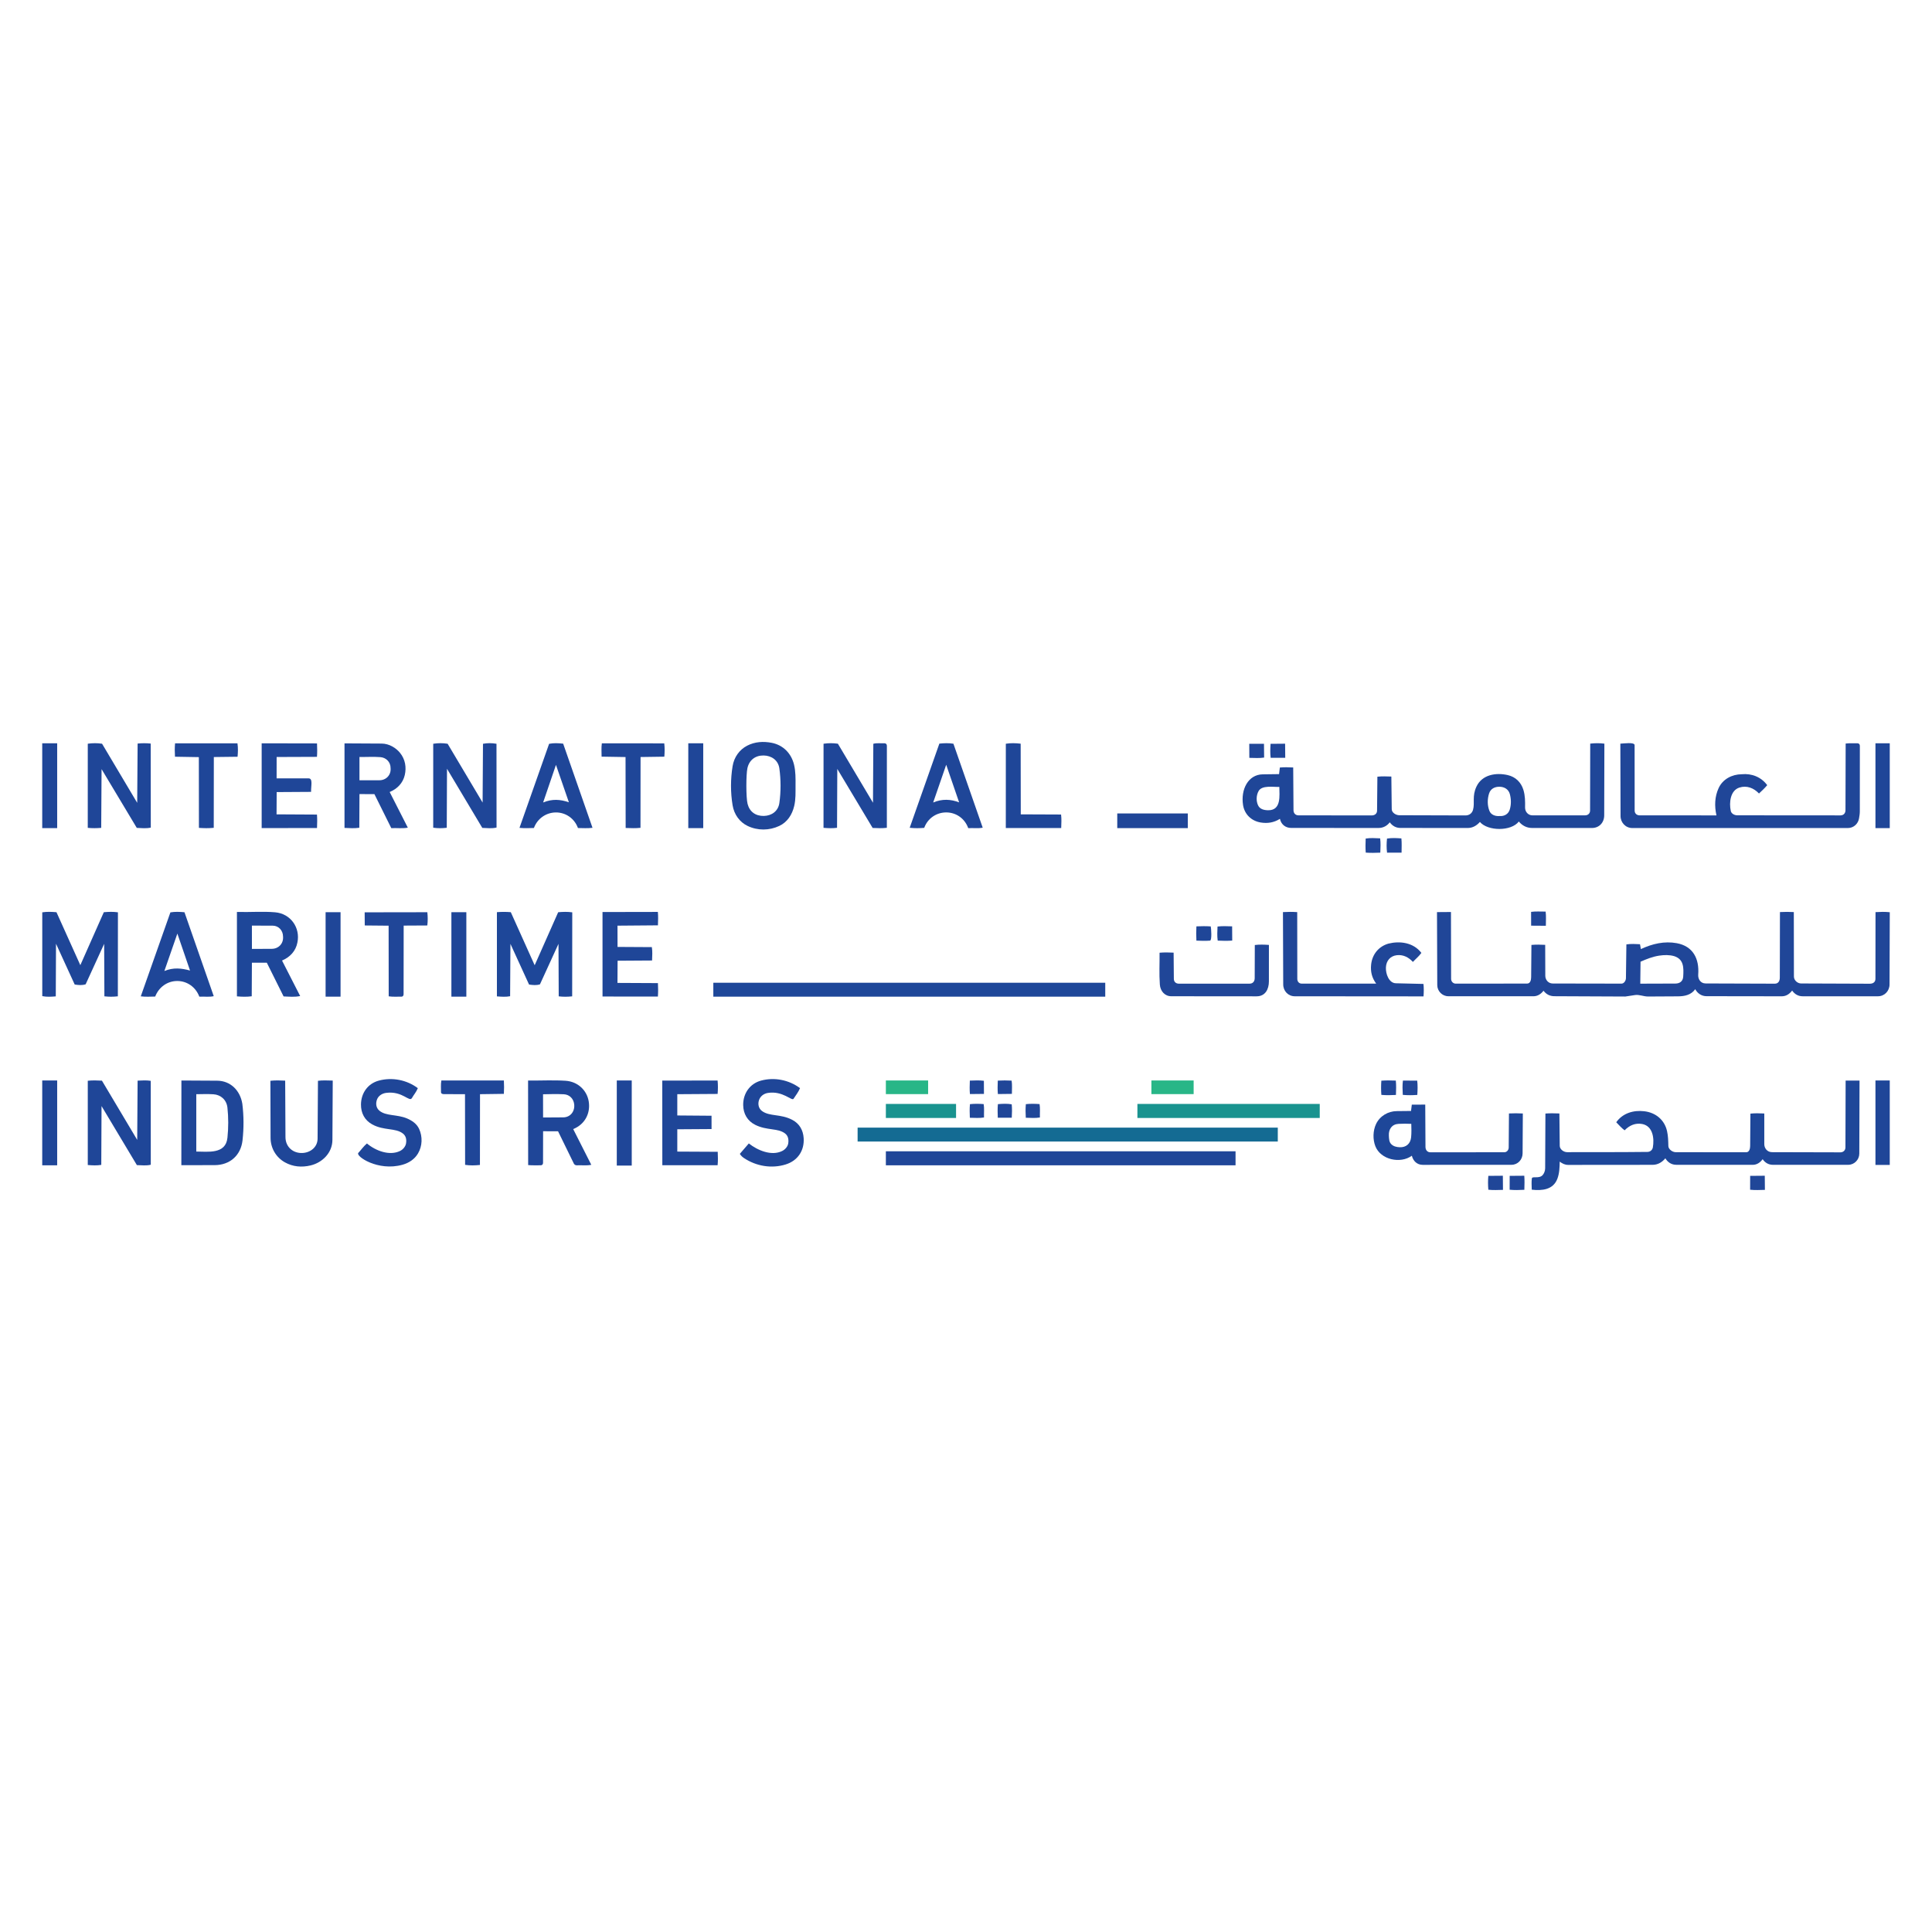
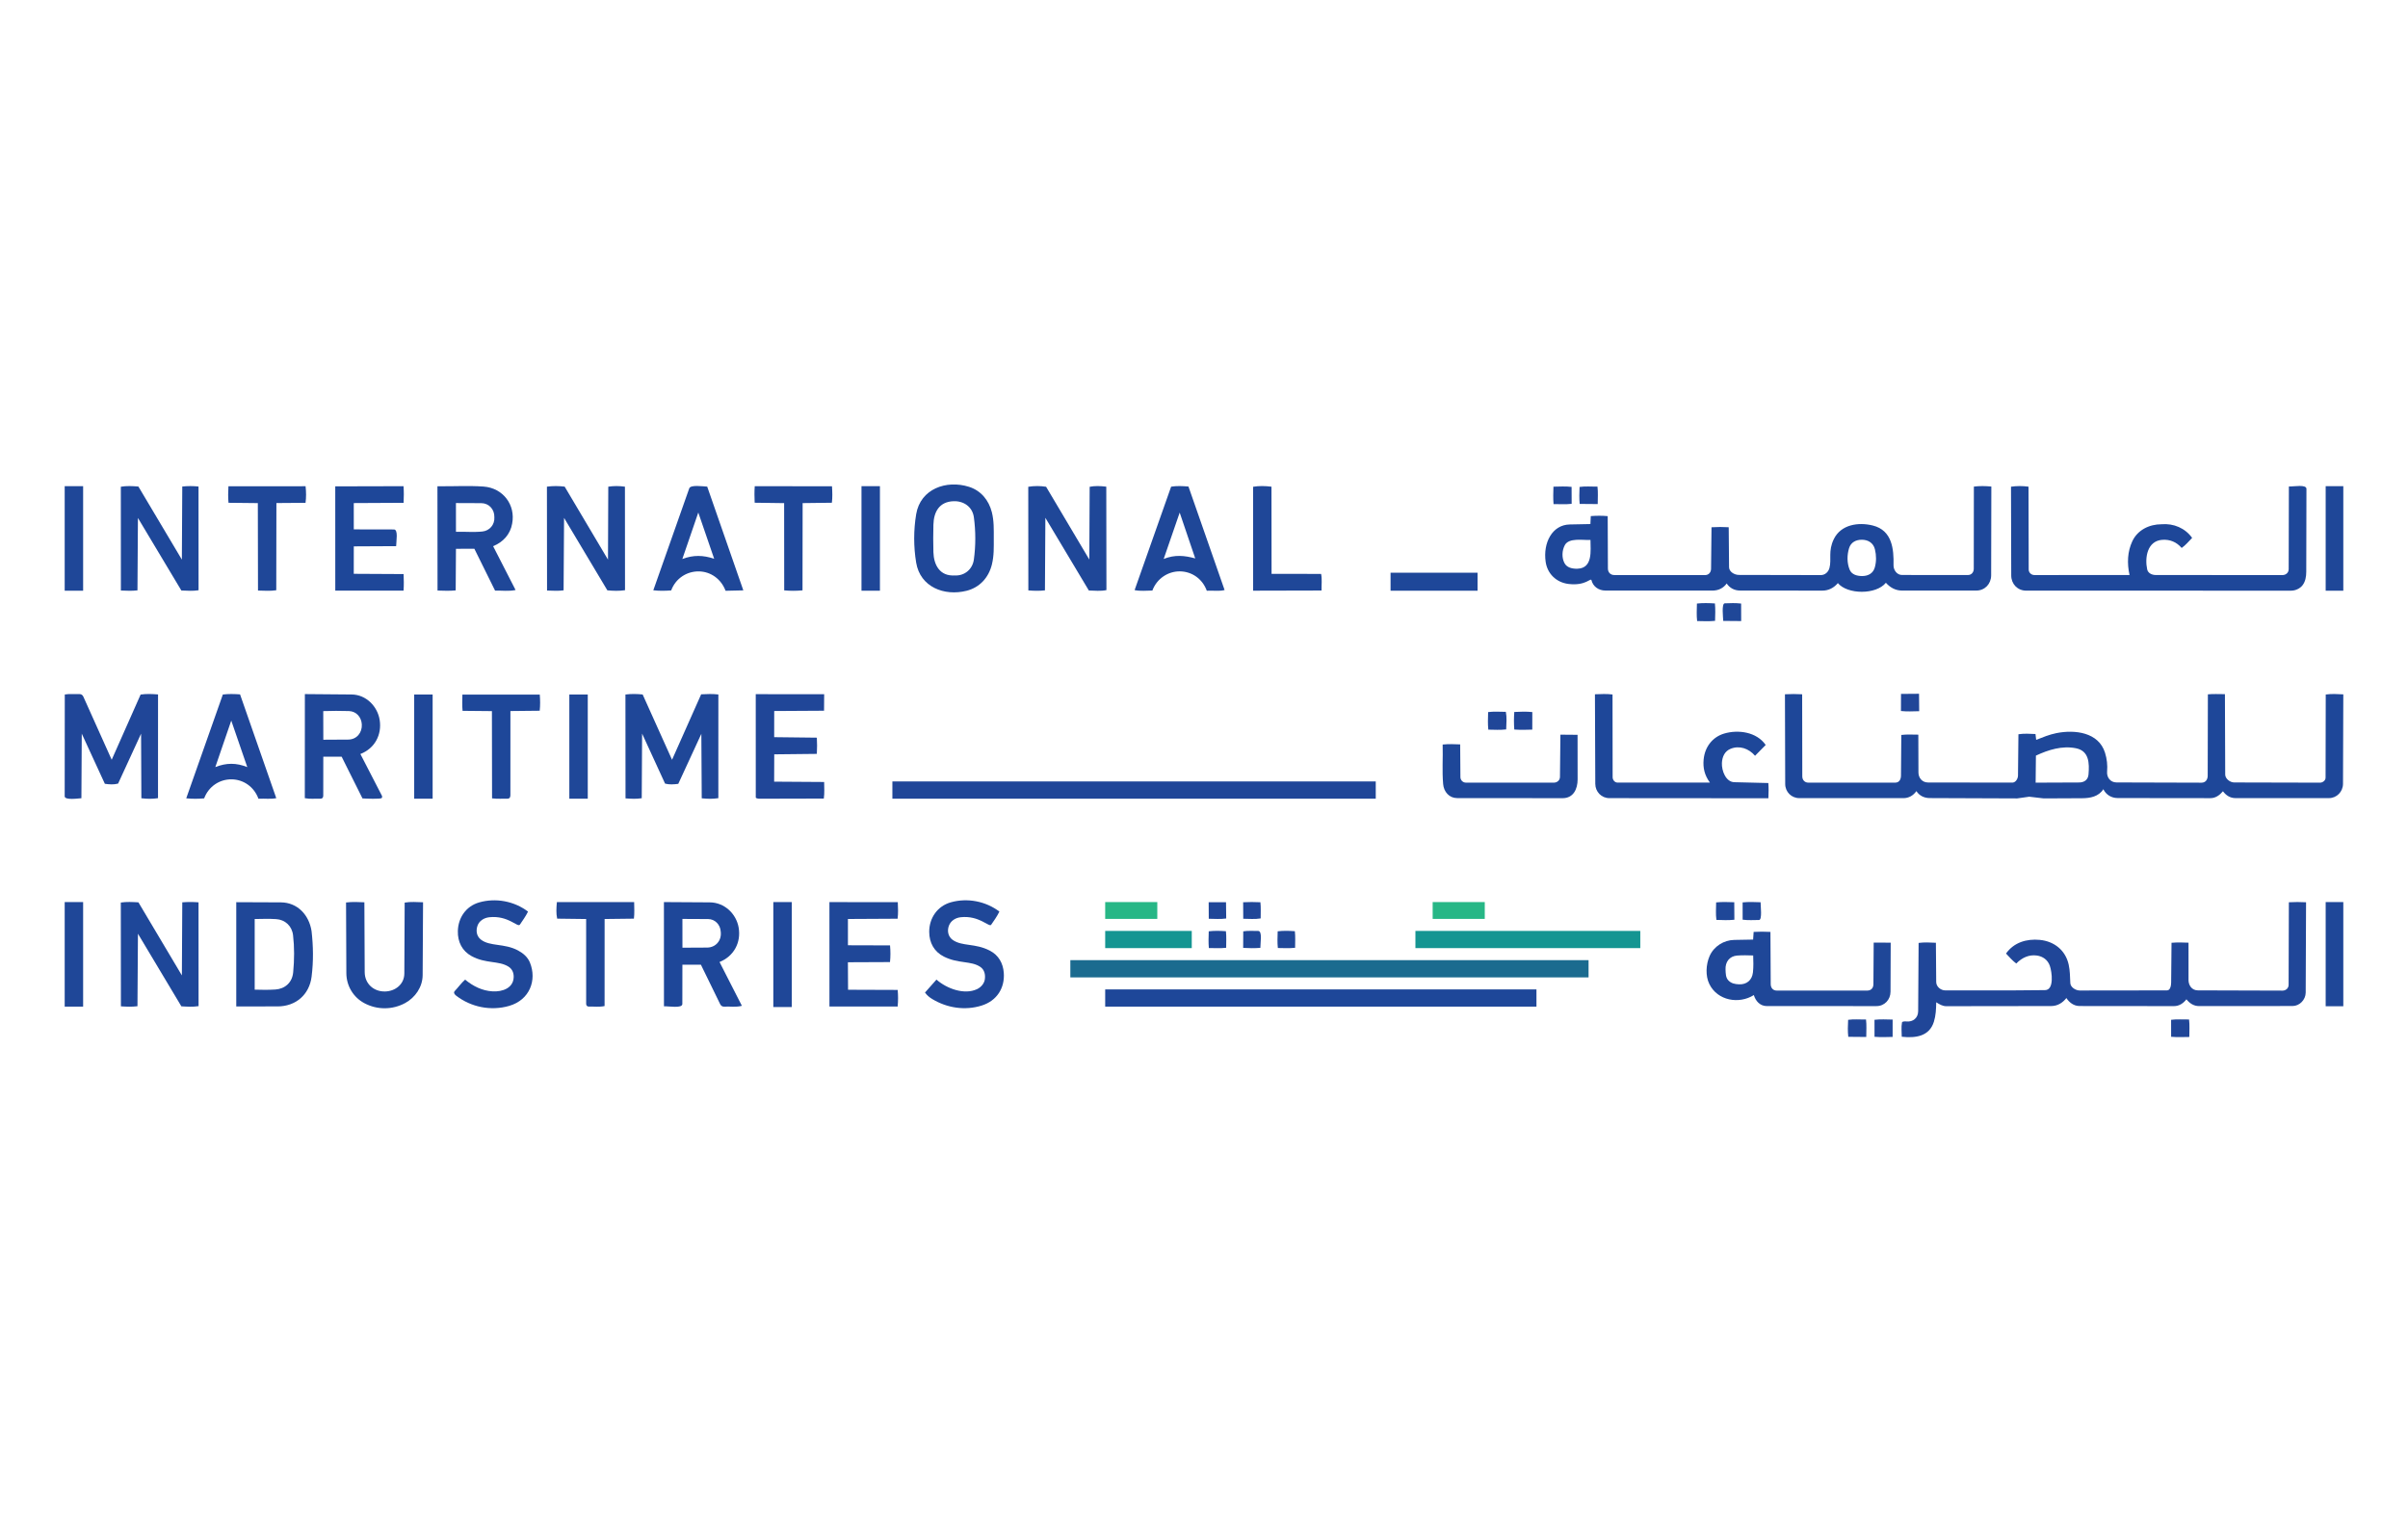
- <svg xmlns="http://www.w3.org/2000/svg" id="Layer_1" data-name="Layer 1" viewBox="0 0 2560 2560">
+ <svg xmlns="http://www.w3.org/2000/svg" id="Layer_1" data-name="Layer 1" viewBox="0 0 4051.63 2560">
  <defs>
    <style>
      .cls-1 {
-         fill: #146b93;
+         fill: #1b6b8f;
      }

      .cls-2 {
-         fill: #19938f;
+         fill: #27b786;
      }

      .cls-3 {
-         fill: #28b687;
+         fill: #1f4798;
      }

      .cls-4 {
        fill: #1e4799;
      }

      .cls-5 {
-         fill: #1f4698;
+         fill: #204698;
      }

      .cls-6 {
-         fill: #204698;
+         fill: #149592;
      }
    </style>
  </defs>
  <g>
+     <path class="cls-4" d="M1211.79,1689.51l-32.45-66.45-31.15-.06-.1,66.06c-.01,7.87-22.73,3.66-30.93,3.92l-.06-175.31,77,.46c25.25.15,44.78,19.51,48.73,42.42,4.31,25-7.9,48.16-32.16,57.96l37.62,73.69c-10.47,2.8-19.85.71-29.8,1.39-2.61.18-5.31-1.22-6.71-4.08ZM1212.67,1567.34c-.71-11.81-9.67-21.05-21.18-21.11l-43.28-.22.05,48.41,41.57-.22c14.38-.08,24.75-11.88,22.84-26.87Z" />
+     <path class="cls-4" d="M334.1,1692.73c-10.06,1.52-18.78.89-28.95.32l-73.05-122.11-.8,121.94c-9.4,1.13-17.5.87-27.86.19l-.16-174.66c10.12-1.43,19.17-.89,29.63-.31l73.12,122.95.67-122.97c9.37-.72,17.83-.76,27.34.02l.08,174.62Z" />
+     <path class="cls-3" d="M524.28,1643.16c-3.85,30.71-27.07,49.99-56.99,50.02l-69.77.07v-175.41s75,.31,75,.31c28.03.12,47.53,21.22,51.71,48.39,2.87,25.26,3.34,50.4.05,76.61ZM493.28,1636.08c2.03-21.32,2.19-42.23-.19-62.68-1.81-15.51-13.34-26.16-28.54-27.09-12.15-.75-23.7-.32-36.01-.15v118.84c11.88.37,23.04.52,34.73-.23,16-1.02,28.37-11.53,30-28.69Z" />
+     <path class="cls-3" d="M1497.55,1590.54c.88,9.78.91,18.56-.05,28.07l-70.83.3.26,46.26,83.49.29c.82,9.36.86,17.88-.02,27.86l-114.8.04-.03-175.65,115.03.12c.43,9.92.83,18.28-.3,27.83l-83.6.45.02,44.22,70.82.21Z" />
+     <path class="cls-3" d="M680.89,1518.55c10.46-1.78,19.92-.81,30.94-.56l-.69,122.57c-.11,19.98-12.52,37.75-29.32,46.91-21.51,11.72-47.21,11.81-68.8.27-18.57-9.93-30.17-29.16-30.26-50.52l-.51-118.89c10.85-1.25,20.24-.78,30.84-.32l.55,117.52c.09,19.67,15.32,33.04,34.47,32.53,17-.45,32.12-12.03,32.21-30.28l.57-119.24Z" />
+     <path class="cls-3" d="M856.72,1692.32c-31.11,8.99-64.31,1.97-89.15-17.15-2.75-2.11-4.96-5.13-2.5-7.74,6.02-6.39,10.78-13.25,17.51-19.31,13.68,11.27,28.85,18.72,46.08,19.75,17.24,1.02,35.08-5.79,35.65-23.85.22-7.06-2.31-13.75-8.91-17.84-16.56-10.25-37.98-4.58-61.91-17.59-15.95-8.67-23.58-24.05-23.12-42.22.56-22.33,13.66-41.78,35.9-48.16,27.76-7.96,58.94-2.21,82.17,15.48-4.2,8.57-9.01,14.79-13.66,21.87-3.64,5.54-19.34-15.84-51.5-12.39-9.19.99-16.88,6.23-19.68,13.81-3.19,8.62-1.93,17.97,5.6,23.83,15.22,11.85,39.37,5.87,62.43,18.26,8.71,4.68,16.24,11.05,20.06,20.46,11.93,29.44-.38,62.79-34.96,72.78Z" />
+     <path class="cls-3" d="M1651.71,1691.78c-28.25,8.82-58.37,4.02-83.21-11.02-4.74-2.87-8.54-5.98-12.13-10.89l19.29-21.78c17.84,15.61,47.18,25.95,68.19,16.1,7.28-3.42,12.25-9.97,13.18-16.4,1.2-8.35-.64-16.36-7.61-21.09-15.53-10.53-36.82-5.06-61.24-17.28-16.35-8.17-24.68-23.35-24.71-41.71-.03-23.14,13.72-43.48,36.84-49.8,27.6-7.55,58.24-1.74,81.24,15.74-4.26,8.7-9.03,15.07-13.91,22.23-3.12,4.58-20.31-16.24-51.3-12.71-9.21,1.05-16.65,6.25-19.68,14.12-3.25,8.43-1.62,18.5,6.42,24.1,16.01,11.15,37.65,5.13,62.43,18.01,14.68,7.63,22.21,21.04,23.43,37.22,1.94,25.57-11.62,47.15-37.22,55.14Z" />
+     <path class="cls-3" d="M1017.26,1692.58c-9.23,1.98-17.65.6-26.63.9-2.47.08-4.37-1.78-4.37-4.41l-.03-142.91-48.75-.61c-1.97-9.09-1.35-18.07-.48-27.82h130.01c.11,9.85.72,18.48-.4,27.83l-49.3.58-.06,146.45Z" />
+     <rect class="cls-3" x="1301.17" y="1517.65" width="31.02" height="176.61" />
+     <rect class="cls-3" x="108.85" y="1517.65" width="31.02" height="175.89" />
+     <path class="cls-3" d="M2918.21,1547.38c-10.38,1.03-19.52.63-30.24.26-1.31-9.8-.54-19.09-.44-29.45,10.44-1.04,19.96-.56,30.49-.26l.19,29.45Z" />
+     <path class="cls-3" d="M2962.31,1517.95c-.03,5.41,3.03,29.8-2.58,29.84-9.34.08-18.13.74-27.61-.52l-.03-29.09c10.27-1.02,19.93-.61,30.22-.24Z" />
    <g>
-       <path class="cls-5" d="M138.33,1320.19l-.31-69.56-24.53,53.62c-4.65,1.5-9.38,1.11-14.51.3l-24.76-54.02-.31,69.71c-6.2.52-11.81.87-17.89-.31l-.02-111.06c6.43-.96,12.22-.69,18.83-.15l31.61,70.17,31.12-70.16c6.44-.57,12.26-.78,18.71.13l-.11,111.31c-6.52.7-11.78.71-17.84.01Z" />
-       <path class="cls-4" d="M740.33,1320.19l-.3-69.55-24.56,53.67c-4.61,1.46-9.35,1.03-14.46.26l-24.66-53.89-.42,69.37c-5.54,1.05-11.22.71-17.5.2v-111.59c6.39-.49,11.99-.5,18.41.03l31.63,70.32,31.14-70.26c6.38-.55,12.2-.77,18.66.14l-.11,111.31c-6.52.7-11.78.71-17.84.01Z" />
-       <path class="cls-4" d="M375.78,1320.31l-22.23-44.66-19.76-.03-.23,44.49c-6.53.88-12.72.7-19.61.12v-111.88c17.35.55,33.98-.94,50.64.49,20.58,1.77,33.6,20.55,29.48,40.07-2.15,11.3-9.74,19.32-20.36,23.87l24.04,47.04c-7.54,1.52-14.3.78-21.97.49ZM375.03,1240.85c-.03-7.89-5.87-14.25-13.51-14.28l-27.74-.1.03,30.9,26.41-.13c8.85-.05,15.68-6.95,14.81-16.39Z" />
-       <path class="cls-5" d="M864.03,1272.71l-45.69.3-.16,29.4,53.61.26c.32,6.04.38,11.44-.04,17.84l-73.37-.08-.02-111.95,73.34-.14c.55,5.8.33,11.28.1,17.78l-53.59.43.06,28.17,45.44.26c1.01,5.79.5,11.13.32,17.73Z" />
-       <path class="cls-5" d="M264.13,1320.65c-4.78-12.71-16.05-20.6-28.84-20.78-13.16-.19-24.79,7.92-29.63,20.6-6.62.14-12.49.54-19.12-.27l39.24-111.24c6.19-1.08,12.07-.77,18.65-.2l38.79,111.21c-6.15,1.4-11.78.3-19.09.68ZM251.8,1286.01l-16.78-48.97-17.23,49.59c12.11-4.91,22.5-3.75,34.01-.62Z" />
-       <path class="cls-6" d="M534.78,1317.27c0,2.23-1.15,3.37-2.79,3.34-5.71-.12-11.06.46-16.94-.43l-.11-93.6-31.62-.29-.12-17.42,83.04-.13c.69,6.1.67,11.58-.01,17.56l-31.34.17-.11,90.8Z" />
-       <rect class="cls-5" x="598.12" y="1208.71" width="19.81" height="111.91" />
-       <rect class="cls-5" x="431.44" y="1208.71" width="19.81" height="111.91" />
-     </g>
-     <path class="cls-6" d="M1857.15,1129.83l-19.21.02c-.84-6.19-.75-12.15-.09-18.7,6.32-1.04,12.59-.71,19.07-.21.62,6.3.26,11.96.23,18.88Z" />
-     <path class="cls-6" d="M1828.99,1129.82c-6.89.31-12.77.38-19.3-.06-.51-6.23-.35-12.06-.1-18.62,6.22-1.05,12.45-.59,19.18-.29.81,6.32.49,11.99.21,18.98Z" />
-     <g>
-       <rect class="cls-4" x="945.19" y="1302.19" width="519.32" height="18.44" />
-       <path class="cls-5" d="M1604.29,1227.54c.58,2.19,1.78,18.64-.96,18.84-6.04.45-11.76.28-18.03,0-.36-6.5-.33-12.36,0-18.89,6.44-.28,12.44-.39,19,.05Z" />
-       <g>
-         <path class="cls-6" d="M2377.05,1294c0,4.87,4.62,9.13,9.51,9.14l90.92.34c4.33.02,7.56-2.02,7.57-6.49l.11-88.38c6.62-.37,12.35-.57,18.89.13l-.32,95.7c-.03,8.69-6.69,15.67-15.3,15.67h-99.99c-5.8-.02-10.53-2.87-13.76-7.57-3.31,4.31-7.73,7.61-13.76,7.6l-99.72-.14c-6.5,0-11.87-3.64-14.93-9.26-5.29,7.42-13.57,9.42-22.8,9.47l-39.59.22c-6.1.03-11.77-2.79-17.37-1.94l-12.89,1.96-93.99-.42c-6.02-.03-10.74-2.47-14.4-7.26-3.42,4.47-7.86,7.33-13.46,7.33l-112.69-.05c-8.02,0-14.6-6.77-14.63-14.7l-.36-96.76,18.51-.14.19,88.62c0,3.49,2.71,6.32,6.22,6.31l94.51-.1c4.38,0,5.3-5.04,5.33-8.55l.37-42.66c6.23-.55,11.97-.42,18.24-.1l.14,41.03c.02,5.15,3.88,10.18,9.85,10.19l91.04.16c3.53,0,5.92-4.04,5.96-7.19l.6-44.78c6.16-.91,12.13-.55,18.04-.24l1.15,6.45c15.36-7.15,31.21-10.79,47.48-7.83,21.72,3.96,30.06,20.68,28.5,41.55-.43,5.74,2.88,11.79,9.81,11.81l91.7.3c4.58.01,6.6-3.54,6.61-7.82l.19-87.06c6.35-.36,12.02-.33,18.37-.01l.14,85.46ZM2230.33,1294.21c.76-12.07.85-23.12-11.88-27.24-6.55-1.89-13.13-1.68-20-.7-8.67,1.35-16.58,4.49-24.65,8.04l-.35,29.1,46.52-.15c5.65-.02,9.97-2.87,10.35-9.06Z" />
-         <path class="cls-6" d="M1883.4,1262.65c-3.32,4.63-7.27,7.7-11.23,11.94-5.93-6.43-13.08-9.8-21.25-8.9-8.67.95-14.09,7.29-14.52,16.21-.4,8.3,3.87,20.76,13.18,20.98l36.58.88c.58,5.31.52,10.82.08,16.5l-170.56-.14c-8.78,0-15.32-6.97-15.35-15.69l-.35-95.86c6.42-.36,12.21-.42,18.9.03l.11,88.53c0,3.43,2.22,6.22,5.93,6.22h98.59c-5.85-7.93-7.6-16-6.71-25.05,1.33-13.49,9.79-24.18,22.96-27.97,14.98-3.73,32.97-1.63,43.65,12.3Z" />
-         <path class="cls-6" d="M1536.86,1304.65c-1.07-14.49-.2-28.07-.38-42.25,6.46-.55,12.05-.42,18.63-.1l.3,34.74c.03,3.85,2.68,6.38,6.67,6.38l93.77-.03c4.37,0,6.68-3.14,6.69-7.23l.14-43.97c6.29-.79,12.15-.56,18.7-.13l-.03,48.37c0,10.48-4.88,19.76-16.27,19.75l-113.04-.1c-8.67,0-14.55-6.82-15.18-15.43Z" />
-         <path class="cls-6" d="M2048.34,1226.7l-19.51-.14-.05-18.28c6.34-.9,12.37-.27,19.28-.37.77,6.2.28,12.03.28,18.78Z" />
-         <path class="cls-5" d="M1632.77,1246.31c-6.66.5-12.52.37-19.26.06-.87-6.19-.49-12.13-.23-18.66,6.62-.81,12.69-.41,19.36-.24l.12,18.84Z" />
-       </g>
+       <path class="cls-5" d="M3257.82,1652.37c.06,7.46,7.5,13.87,15.18,13.87l117.03-.03,50.82-.42c15.91-.13,11.64-30.73,8.19-40.76-3.44-10-11.64-16.04-21.99-17.45-13.1-1.79-24.78,3.47-34.55,13.48-6.59-5.01-11.58-10.86-17.26-16.8,13.28-18.72,34.57-25.07,56.66-23,24.42,2.29,43.44,17.42,48.78,41.55,2.3,10.39,2.22,20.35,2.79,31.33.35,6.7,8.81,12.3,15.96,12.29l146.8-.19c5.86,0,6.84-9.27,6.88-13.32l.63-66.79c9.77-.77,18.7-.58,28.59-.15l.02,62.95c0,8.55,5.44,17.24,15.61,17.27l142.57.43c5.52.02,10.21-3.94,10.23-9.74l.42-138.91c9.98-.55,18.66-.53,28.93,0l-.61,151.95c-.05,11.95-10.18,22.6-22.12,22.61l-157.36.09c-9,0-15.76-4.65-21.21-11.38-5.37,6.94-12.31,11.47-21.08,11.46l-158.65-.16c-9.88-.01-17.34-6-22.25-13.44-6.3,8.11-14.97,13.46-25.51,13.48l-176.47.24c-6.64,0-11.54-3.22-17.02-6.58-.2,11.66-.64,22.23-3.94,32.8-7.72,24.77-31.05,27.69-54.05,25.18-.06-8.23-1.08-15.83.4-23.98.39-2.16,5.77-1.91,7.76-1.72,10.66,1,19.36-5.85,19.43-17.18l.77-114.97c9.73-1.27,19.17-.76,29.08-.25l.52,66.27Z" />
+       <path class="cls-3" d="M3180.94,1668.38c-.05,13.58-10.13,24.29-23.61,24.29l-184.53-.03c-11.31,0-18.83-8.37-21.84-18.54-24.96,15.7-60.96,9.55-74.79-18.36-6.94-14.02-5.79-33.06.26-47.05,7.23-16.74,24.17-27.05,41.45-27.36l31.87-.57.87-12.92c9.44-.47,18.4-.54,28.27,0l.47,87.85c.03,6.2,3.71,10.87,10.25,10.87h152.23c6.51,0,10.26-4.49,10.3-10.61l.48-70.09,28.62.08-.3,82.44ZM2949.45,1636c1.08-9.69.68-19.07.41-28.52-9.14-.3-18.05-.53-26.84.14-13.22,1.01-20.26,10.85-19.68,23.61.31,6.93.22,13.56,4.94,18.4s10.72,6.12,17.81,6.41c12.46.51,21.86-6.65,23.35-20.05Z" />
+       <rect class="cls-3" x="3913.11" y="1517.65" width="29.67" height="175.27" />
+       <path class="cls-5" d="M3683.68,1744.61c-11.22.15-20.28.6-30.61-.31l-.03-28.58c9.93-1.31,19.38-.35,30.2-.55,1.2,9.69.43,18.8.43,29.44Z" />
+       <path class="cls-5" d="M3140.12,1744.61l-30.26-.26c-1.07-9.61-.77-18.5-.26-28.59,9.9-1.41,19.25-.35,30.09-.6,1.19,9.7.43,18.8.43,29.44Z" />
+       <path class="cls-5" d="M3184.48,1744.52c-11.12.33-20.24.63-30.46-.22l-.04-28.61c10.28-1.16,20-.53,30.51-.35l-.02,29.19Z" />
    </g>
    <g>
-       <path class="cls-5" d="M1175.11,1096.87c-6.5.82-12.19.45-18.81.22l-46.84-78.23-.33,78.01c-5.93.78-11.63.6-17.93.06l.04-111.45c6.76-.98,12.64-.9,19.01-.03l46.51,78.23.44-78.15c4.99-1.27,9.69-.4,14.72-.68,2.02.12,3.24,1.2,3.24,3.41l-.04,108.59Z" />
-       <path class="cls-5" d="M518.47,1097.31l-22.35-45.03-19.8-.08-.22,44.63c-6.57.89-12.79.55-19.61.2v-112.03s49.21.27,49.21.27c10.04.05,19.11,5.8,24.45,12.42,6.87,8.52,8.55,19.09,6.2,29.28-2.41,10.48-9.78,18.28-20.01,22.48l24.05,47.27c-7.56,1.29-13.92.27-21.91.6ZM517.55,1017.8c.05-8.03-5.89-13.97-13.5-14.56-9.24-.72-18.28-.07-27.74-.21v30.86s26.41,0,26.41,0c8.72,0,15.64-6.74,14.83-16.09Z" />
-       <path class="cls-5" d="M657.96,1096.54c-6.32,1.53-12.34.69-18.89.47l-46.77-78.35-.32,78.18c-5.93.72-11.72.82-17.95-.08l.02-111.25c6.66-1.03,12.69-1,19.08,0l46.35,77.93.5-77.89c5.73-1.09,11.61-1.07,17.89-.03l.08,110.99Z" />
-       <path class="cls-5" d="M199.81,1096.64c-6.29,1.34-12.13.64-18.57.35l-46.65-77.85-.48,77.84c-6.31.51-11.74.55-17.82-.03l.02-111.5c6.68-.89,12.5-.94,18.93.03l46.56,78.32.55-78.56c6.03-.57,11.19-.6,17.33.02l.13,111.37Z" />
-       <path class="cls-5" d="M1052.36,1067.96c-2.7,11.56-9.1,21.41-19.74,26.43-13.25,6.25-28.7,6.4-42.01.01-10.68-5.13-17.88-15.26-19.88-27.37-2.82-17.04-2.79-34.78,0-51.82,1.94-11.92,9.05-21.85,19.28-27.14s21.46-5.96,32.56-3.8c15.21,2.97,26.06,14.1,29.6,29.09,2.13,9.01,2.03,17.94,1.96,27.33s.42,17.93-1.76,27.27ZM1012.25,1081.14c10.37-.24,18.92-6.4,20.44-17.11,2.12-14.94,2.09-30.88.01-45.82-1.55-11.13-10.7-17.03-20.91-17.16-10.8-.14-18.98,5.93-21.41,16.75-1.88,8.41-1.95,38.96.19,47.37,2.65,10.41,10.59,16.24,21.67,15.98Z" />
-       <path class="cls-5" d="M412.2,1049.27l-45.59.28-.16,29.51,53.56.29c.41,5.99.36,11.26.05,17.82l-73.34.09v-112.34s73.34.14,73.34.14c.3,6.58.38,11.82-.06,17.8l-53.45.2-.03,28.3,42.33.02c6.09,0,3.11,9.98,3.35,17.9Z" />
-       <path class="cls-5" d="M1282.96,1097.33c-4.55-12.78-16-20.71-28.87-20.83-13.05-.13-24.83,7.71-29.46,20.45-6.26.53-12.25.67-19.24-.09l39.31-111.53c6.38-.66,12.32-.87,18.63.12l38.81,111.27c-6.37,1.24-11.9.25-19.19.61ZM1270.89,1063.17l-17.12-49.83-17.27,50.01c11.93-5.02,23.15-4.45,34.39-.18Z" />
-       <path class="cls-5" d="M765.82,1097.18c-4.62-12.75-16.31-20.73-29.24-20.65-12.89.07-24.5,8.05-29.12,20.6-6.41.18-11.98.49-19.12-.17l39.25-111.36c6.14-1.25,12.09-.9,18.63-.22l38.88,111.5c-6.61.87-12.35.34-19.27.31ZM753.8,1063.07l-17.12-49.58-17,49.82c12.13-4.91,22.49-4.21,34.12-.24Z" />
-       <path class="cls-5" d="M848.68,1096.91c-6.7.72-12.68.42-19.65.2l-.16-93.99-31.73-.53c.03-6.43-.51-11.73.34-17.67l82.7.08c.7,6.07.58,11.57.11,17.64l-31.52.45-.09,93.82Z" />
-       <path class="cls-5" d="M283.25,1096.9c-7.02.71-13.03.54-19.66.08l-.11-93.75-31.62-.54c-.34-6.1-.47-11.63.11-17.71l82.68-.02c.91,6.11.69,11.74.14,17.77l-31.45.38-.11,93.79Z" />
-       <path class="cls-5" d="M1405.98,1079.29c.72,6.02.4,11.3.18,17.89h-73.41s.03-111.69.03-111.69c6.62-1.03,12.82-.88,19.66-.08l.13,93.65,53.41.22Z" />
-       <rect class="cls-5" x="912.01" y="984.89" width="19.81" height="112.41" />
-       <rect class="cls-5" x="55.95" y="984.89" width="19.81" height="112.41" />
-       <rect class="cls-6" x="1480.42" y="1077.86" width="93.47" height="19.44" />
-       <path class="cls-6" d="M1675.03,1003.82c-6.65,1.09-12.9.36-19.6.38l-.1-18.63h19.51s.2,18.24.2,18.24Z" />
-       <g>
-         <path class="cls-5" d="M1713.56,1016.97l.4,56.72c.03,3.82,2.61,6.69,6.6,6.7l97.18.07c3.84,0,6.91-2.3,6.94-6.28l.43-45.02c6.21-.66,12.16-.4,18.5-.2l.51,43.35c.05,4.39,5.41,7.91,10.03,7.92l87.63.26c5.01.02,8.79-2.86,10.08-7.48,2.58-9.27-1.53-17.93,4.56-30.8,7.58-16.03,26.05-18.68,41.36-15.2,10.43,2.37,17.72,9.54,20.81,19.62,2.34,7.64,2.34,15.27,2.21,23.33-.09,5.63,4.05,10.43,9.75,10.43h69.7c3.9,0,6.68-2.55,6.69-6.36l.18-88.7c6.62-.71,12.23-.76,18.77.05l-.23,95.05c-.02,9.6-6.74,16.7-16.18,16.69l-79.5-.02c-7.06,0-13.05-3.24-17.45-8.54-10.14,13.22-41.09,12.86-51.58.58-4.25,4.77-9.61,7.98-16,7.98l-89.43-.06c-5.84,0-10.7-2.84-13.99-7.48-3.47,4.55-8.53,7.53-14.94,7.53l-115.69-.06c-7.51,0-13.31-4.55-14.92-12.05-7.88,4.97-16.4,6.36-25.54,4.84-12.21-2.02-21.43-10.75-23.35-23.22-3.18-20.65,6.85-40.33,26.08-40.58l21.66-.29,1.03-8.74c5.67-.51,10.85-.43,17.69-.07ZM1680.44,1073.62c17.63.19,14.8-19.66,14.75-30.91-8.03.29-22.98-2.54-27.47,5.45-3.19,5.69-3.43,13.31-.64,19.11,2.38,4.94,7.78,6.3,13.36,6.36ZM1987.02,1081.29c6.59.5,11.73-2.83,13.49-8.59,2.02-6.63,1.9-13.65.17-20.29s-7.42-9.96-14.06-9.94c-6.19.02-11.56,2.77-13.52,8.94-2.35,7.39-2.46,15.77.52,23.16,2.06,5.11,7.67,7.16,13.41,6.72Z" />
-         <path class="cls-6" d="M2293.34,1074.48c.81,3.71,4.88,5.85,8.72,5.85l136.6.1c4.14,0,6.68-2.82,6.69-6.76l.25-88.44c5.66-.65,10.43-.24,15.59-.33,1.92-.03,3.22,1.28,3.22,3.37l-.06,86.77c0,3.38-.5,6.01-1.05,9.43-1.09,6.69-6.79,12.72-14.79,12.72h-285.62c-8.93,0-15.55-7.31-15.58-15.84l-.27-95.97c4.04-.12,18.89-2.36,18.9,1.98l.06,86.68c0,3.84,2.77,6.36,6.76,6.36l101.63.03c-2.81-12.52-2.28-24.87,2.83-36.07,5.46-11.96,17.65-18.32,30.66-18.45,13.31-1.31,25.83,3.73,33.78,14.48-3.6,4.17-6.74,7.18-10.9,11.03-7.06-7.38-16.27-10.95-25.95-7.86-12.18,3.88-13.79,20.16-11.44,30.92Z" />
-         <rect class="cls-5" x="2485.07" y="984.89" width="18.95" height="112.41" />
-         <path class="cls-6" d="M1703.01,1004.14l-19.32.03c-.76-6.27-.55-12.19-.11-18.57l19.26-.16.17,18.69Z" />
-       </g>
+       <rect class="cls-1" x="1800.93" y="1615.36" width="871.95" height="29.02" />
+       <rect class="cls-4" x="1859.56" y="1664.6" width="725.64" height="28.94" />
+       <rect class="cls-6" x="2381.54" y="1566.18" width="378.37" height="28.94" />
+       <rect class="cls-6" x="1859.56" y="1566.18" width="145.67" height="28.94" />
+       <rect class="cls-2" x="2410.57" y="1517.65" width="87.67" height="28.31" />
+       <rect class="cls-2" x="1859.56" y="1517.65" width="87.67" height="28.31" />
+       <path class="cls-5" d="M2063.18,1545.28c-9.88,1.43-19.27.52-29.34.46l-.16-27.8h29.18s.32,27.33.32,27.33Z" />
+       <path class="cls-3" d="M2063.11,1594.55c-9.99,1.15-18.76.46-29.13.44-.83-9.4-.49-18.17-.18-28.14,9.76-1.17,19.02-.88,28.89-.18,1.04,9.39.43,17.56.42,27.89Z" />
+       <path class="cls-5" d="M2121.18,1545.15c-9.96,1.72-19.3.58-29.33.6l-.16-27.81c9.75-.49,19.02-.5,29.01.01,1.03,9.01.4,16.53.48,27.19Z" />
+       <path class="cls-3" d="M2179.11,1594.55c-9.94,1.11-18.71.52-29.03.39-1.05-9.44-.54-18.18-.29-28.1,9.78-1.17,19.02-.88,28.9-.19,1.04,9.4.43,17.55.42,27.89Z" />
+       <path class="cls-3" d="M2116.83,1566.22c7.74-.17,3.61,21.19,3.81,28.49-9.92.68-19.16.67-28.92.02l.14-27.83c8.54-1.42,16.49-.49,24.98-.67Z" />
    </g>
  </g>
  <g>
    <g>
-       <path class="cls-5" d="M760.44,1541.94l-20.99-42.93-19.82-.06-.08,41.88c0,2.02-1.18,3.29-3.23,3.25-5.42-.1-10.48.28-16.48-.29l-.11-112.04c16.7.22,33.14-.76,49.63.31s28.39,12.83,30.74,27.47c2.53,15.71-5.15,30.38-20.59,36.55l23.98,47.37c-7.02,1.36-12.7.29-19,.66-1.32.08-3.25-.54-4.06-2.18ZM760.9,1463.91c-.6-7.8-6.11-13.6-13.85-13.96-9.24-.43-18.34-.24-27.5.02l.07,30.77,26.73-.17c9.06-.06,15.25-7.36,14.54-16.66Z" />
-       <path class="cls-5" d="M321.38,1510.88c-2.25,20.42-17.11,32.94-36.96,32.98l-44.13.07.09-112.21,47.4.26c17.8.1,30.57,13.17,33.32,30.63,1.96,15.88,2.09,31.73.27,48.27ZM301.36,1507.72c1.42-13.51,1.4-26.92,0-40.03-1.09-10.22-8.7-17.12-18.6-17.72-7.61-.46-14.88-.21-22.67-.09v75.99c15.12,0,38.94,3.9,41.26-18.16Z" />
-       <path class="cls-5" d="M199.78,1543.34c-6.05,1.53-11.77.61-18.41.49l-46.82-78.21-.35,77.91c-5.86.99-11.49.69-17.89.18v-111.66c6.61-.67,12.15-.47,18.76-.12l46.74,78.49.53-78.51c6.25-.26,11.6-.68,17.41.25l.04,111.17Z" />
-       <path class="cls-5" d="M942.86,1496.06l-45.41.3v29.56s53.57.27,53.57.27c.28,6.31.44,11.68-.14,17.81l-73.26-.03-.08-112.13,73.32-.09c.57,6.1.53,11.55.03,17.77l-53.44.35v28.18s45.37.36,45.37.36l.03,17.65Z" />
-       <path class="cls-5" d="M1040.86,1543.03c-18.72,5.68-38.78,2.21-54.82-8.39-2.35-1.55-4.26-3.26-5.72-5.73l11.91-13.8c11.72,9.3,30.03,16.94,44.12,10.06,4.36-2.13,7.45-6.21,8.07-9.94.86-5.22-.06-10.19-4.16-13.33-9.62-7.36-24.01-3.7-39.44-11.38-10.43-5.19-15.93-14.67-16.06-26.34-.17-15.1,8.71-28.34,23.8-32.37,17.52-4.68,36.78-.97,51.52,10.04-2.33,5.46-5.58,9.48-8.62,14.1-2.23,3.39-14.18-10.94-34.06-7.73-5.54.89-9.86,4.45-11.57,9.18-1.88,5.2-.86,11.32,3.95,14.82,10.18,7.42,24.46,3.49,40.02,11.64,9.57,5.02,14.4,13.64,15.1,24.24,1.08,16.28-7.71,29.97-24.05,34.92Z" />
-       <path class="cls-5" d="M533.25,1543.36c-32.45,9.13-62.35-11.44-58.46-15.68,3.88-4.24,6.91-8.74,11.42-12.54,11.88,10,30.02,16.57,43.75,10.01,4.35-2.08,7.4-6.25,8.04-9.96.91-5.24-.05-10.08-4.19-13.26-9.9-7.63-25.12-3.6-40.5-11.98-10.17-5.55-15.14-15.12-14.99-26.62.2-14.86,8.97-27.6,23.84-31.53,17.48-4.62,36.81-1,51.48,10.08-2.01,5.11-5.33,8.64-7.78,13.03-3.37,6.04-12.34-9.6-34.16-6.8-5.56.71-10.23,3.95-12.03,8.51-2.14,5.39-1.47,11.43,3.2,15.22,8.91,7.24,23.39,4.57,36.51,10.18,6.64,2.84,12.84,7.01,15.95,13.8,4.75,10.35,4.37,22.75-1.48,32.62-4.45,7.51-11.77,12.44-20.6,14.93Z" />
-       <path class="cls-5" d="M440.9,1431.82l-.43,78.67c-.09,17.03-13.26,30.02-28.94,33.77-11.77,2.81-23.43,1.81-34.01-4.1-11.7-6.53-18.97-18.79-19.01-32.5l-.22-75.57c6.91-.75,12.71-.49,19.59-.19l.38,74.87c.07,13.02,10.1,21.7,22.84,20.98,10.31-.58,19.64-7.72,19.72-18.95l.49-76.69c6.53-.81,11.8-.43,19.6-.29Z" />
-       <path class="cls-5" d="M635.95,1543.63c-6.77.7-13.02.85-19.66-.14l-.14-93.61-28.19-.12c-1.8,0-3.64-.68-3.6-2.78.1-5.11-.5-9.91.47-15.27h82.82c.36,6.1.36,11.58,0,17.71l-31.61.43-.1,93.76Z" />
-       <rect class="cls-5" x="817.28" y="1431.68" width="19.81" height="112.77" />
-       <rect class="cls-5" x="55.95" y="1431.68" width="19.81" height="112.41" />
+       <path class="cls-5" d="M237.86,1342.98l-.49-108.64-38.64,83.97c-7.29,1.97-14.34,1.48-22.3.37l-38.86-84.37-.6,108.6c-4.96.34-28.13,3.79-28.12-3.22l.15-171.28c8.45-1.38,15.87-.31,23.85-.73,3.49-.1,5.96,1.2,7.37,4.34l47.72,106.21,48.65-109.68c9.68-1.45,18.99-1.03,29.33-.22l-.06,174.53c-9.73,1.42-18.15,1.31-28.01.13Z" />
+       <path class="cls-3" d="M1180.72,1343.08l-.65-108.5-38.83,84.19c-7.85.98-14.85,1.52-22.2-.4l-38.64-84.14-.63,108.69c-8.86,1.44-17.36,1-27.28.28l-.14-174.73c9.87-1.29,19.17-1.05,28.96-.07l49.45,109.86,48.99-110.13c10.03-.52,18.7-.91,28.95.26l-.03,174.45c-9.66,1.46-17.81,1.25-27.96.24Z" />
+       <path class="cls-3" d="M609.91,1343.27l-35.04-70.15-30.9-.04-.07,65.59c0,3.28-1.66,5.22-5.12,5.08-8.64-.36-16.85.88-25.91-.89l.09-175.11,78.65.66c24.78.21,43.64,20.38,47.21,42.82,3.93,24.67-8.01,47.84-32.44,57.32l36.18,70.11c.76,1.48.35,3.36-.41,4.03-1.98,1.77-25.38,1.12-32.24.57ZM608.77,1218.63c-.69-11.89-9-21.91-21.6-22.35-14.58-.51-28.9-.33-43.28.07l.11,48.17,41.84-.24c14.37-.08,23.75-11.66,22.94-25.65Z" />
+       <path class="cls-5" d="M1374.38,1268.34l-71.66.76-.16,45.97,84.13.56c.01,9.71.81,18.31-.57,27.87l-108.7.27c-1.76,0-5.78-.76-5.78-2.11l-.04-173.78,115.13.08-.21,27.76-83.85.49-.06,44.01,71.79.84c.47,9.54.57,17.08-.01,27.29Z" />
+       <path class="cls-5" d="M434.88,1343.79c-7.32-19.95-25.11-32.4-45.23-32.62-20.46-.23-38.72,12.16-46.15,32.02-9.78.83-19.2.99-30.14-.08l61.58-174.65c9.83-1.22,18.63-.91,28.97-.23l60.95,174.62c-9.92,1.92-18.59.37-29.99.95ZM416.07,1290.6l-26.96-78.28-26.82,78.24c18.66-7.37,35.37-7.35,53.78.04Z" />
+       <path class="cls-4" d="M858.77,1337.78c0,3.93-1.62,5.92-4.44,5.9-8.78-.08-17.01.58-26.41-.51l-.23-146.8-49.37-.47c-.96-8.93-.41-17.54-.3-27.35h130.19c.74,9.42.86,17.91-.12,27.18l-49.28.52-.04,141.53Z" />
+       <rect class="cls-3" x="957.94" y="1168.46" width="31.02" height="175.27" />
+       <rect class="cls-3" x="696.91" y="1168.46" width="31.02" height="175.27" />
    </g>
-     <path class="cls-6" d="M1849.71,1450.86c-6.92.39-12.86.5-19.33-.09-.51-6.35-.47-12.37-.03-18.79,6.47-.55,12.53-.37,19.18-.13.65,6.35.39,12.03.17,19Z" />
-     <path class="cls-6" d="M1878,1450.82c-6.84.47-12.74.54-19.23-.05-.34-6.5-.66-12.63.17-18.92l18.94.02c.74,6.3.56,12.15.12,18.95Z" />
+     <path class="cls-5" d="M2578.18,1227.52c-10.83.39-20.07.58-30.28-.16-.74-10.06-.75-19.43,0-29.54,10.46-.54,20.09-.9,30.32.16l-.05,29.55Z" />
+     <path class="cls-3" d="M2929.66,1044.89l-30.17-.26c-.21-5.41-3.09-29.39,2.54-29.61,9.28-.35,18.1-.74,27.54.38l.09,29.49Z" />
    <g>
-       <path class="cls-4" d="M2066.71,1518.14c.05,4.78,5.18,8.55,9.93,8.55l74.06-.09,32.31-.26c3.58-.03,6.49-2.55,7.1-5.98,2.04-11.46.3-28.3-14.17-31-8.77-1.64-16.71,1.62-23.24,8.36-4.27-3.1-7.28-6.84-11.09-10.67,8.59-12.09,22.77-16.29,37.16-14.59,15.05,1.78,26.78,11.33,30.13,26.25,1.48,6.59,1.59,12.82,1.76,19.85.1,4.2,5.23,8.14,9.81,8.15l93.32.1c4.19,0,5.23-4.9,5.26-8.25l.34-42.96c6.31-.68,12.16-.41,18.38-.16v40.55c-.01,5.51,3.9,10.67,10.23,10.69l90.68.23c3.68,0,6.6-2.62,6.61-6.44l.27-88.64h18.42s-.31,96.77-.31,96.77c-.03,8.09-6.6,14.82-14.64,14.82l-99.65.03c-5.89,0-10.54-2.68-13.78-7.47-3.32,4.49-7.6,7.48-13.24,7.48l-101.31-.05c-6.28,0-11.37-3.43-14.36-8.6-4.14,5-9.71,8.64-16.96,8.65l-111.71.1c-4.49,0-7.88-1.78-11.32-4.35-.16,8.03-.39,15.37-3.04,22.53-5.48,14.83-20.34,16.2-34.01,14.65-.1-5.35-.51-9.91.12-14.85.45-3.49,9.42.65,14.15-4.29,1.84-1.92,3.47-5.52,3.49-9.06l.35-72.69c6.25-.5,11.92-.32,18.51-.11l.46,42.76Z" />
-       <path class="cls-4" d="M2017.52,1528.3c-.05,8.3-6.38,15.12-14.7,15.12l-117.68.06c-7.44,0-12.66-5.11-14.36-12.07-15.39,11.06-41.37,5.17-48.32-12.52-3.57-9.08-3.3-20.58.84-29.42,5.04-10.79,16.06-17.07,27.36-17.19l19.04-.2,1.01-8.35,17.81-.08.31,55.97c.02,4.06,2.29,7.24,6.62,7.24l97.84-.07c3.49,0,5.8-3.1,5.82-6.26l.34-45.14c6.32-.29,11.82-.34,18.38.04l-.31,52.86ZM1869.81,1506.96c.59-6.03.39-11.82.21-17.81-5.68-.26-11.25-.27-16.77.01-8.9.45-13.41,7.12-12.94,15.56.24,4.33.23,8.52,3.35,11.52,2.92,2.8,6.78,3.75,11.17,3.91,8.12.3,14.12-4.46,14.98-13.2Z" />
-       <rect class="cls-5" x="2485.07" y="1431.68" width="18.95" height="111.91" />
-       <path class="cls-6" d="M2338.59,1576.64c-6.84.16-13,.51-19.59-.19l.06-18.37,19.36-.16.17,18.72Z" />
-       <path class="cls-6" d="M1991.52,1576.64c-6.81.16-12.92.52-19.4-.2-.53-6.45-.56-12.17,0-18.36l19.24-.16.17,18.72Z" />
-       <path class="cls-6" d="M2019.85,1576.54c-6.78.35-12.95.56-19.5-.09l.06-18.38,19.36-.15c.45,6.07.27,11.74.08,18.62Z" />
+       <rect class="cls-5" x="1501.5" y="1314.7" width="813.31" height="29.03" />
+       <path class="cls-5" d="M2534.26,1227.19c-10.33,1.17-19.56.53-30.07.38-1.08-9.92-.53-19-.33-29.57,9.94-1.22,19.28-.5,29.84-.39,1.81,9.49.95,18.64.56,29.58Z" />
+       <g>
+         <path class="cls-4" d="M3743.6,1167.85l.47,135.28c.02,6.91,7.96,13.26,15.23,13.28l144.37.35c4.45.01,9.26-3.66,9.27-8.32l.28-139.99c9.94-1.34,19.1-.82,29.56-.25l-.5,150.52c-.04,13.17-10.56,24.03-23.56,24.03h-157.49c-8.8-.01-15.83-4.59-20.93-11.53-5.48,6.4-12.09,11.62-21.35,11.61l-155.94-.18c-10.83-.01-19.7-6.02-23.97-14.87-7.91,12.36-21.9,15.11-35.69,15.17l-64.63.3-24.41-2.86-20.32,2.87-146.7-.56c-9.6-.04-17.45-3.65-22.83-11.7-5.41,7.56-12.79,11.82-22.05,11.82l-175-.06c-13.29,0-23.65-10.56-23.68-23.73l-.43-150.97c10.15-.53,19-.54,28.96,0l.22,138.18c0,5.87,4.06,10.46,10,10.46l146.34.02c6.87,0,9.67-5.63,9.72-11.85l.55-68.39c9.53-1.25,18.28-.43,28.63-.49l.21,63.75c.03,8.66,6.08,16.71,15.98,16.72l141.91.21c5.8,0,9.55-6.71,9.6-11.88l.73-69.47c9.64-1.47,19.12-.85,28.7-.4l1.15,9.82c11.25-4.39,21.99-8.91,34.13-11.34,30.92-6.17,70.94-1.53,81.72,33.03,3.23,10.36,4.4,20.7,3.49,32-.73,9.01,5.21,17.92,15.83,17.95l143.03.41c6.8.02,10.39-5.18,10.41-11.68l.31-136.93c9.07-.91,17.47-.34,28.68-.33ZM3514.07,1302.88c1.6-19.1,1.03-39.57-21.17-44.02-23.22-4.66-46.52,2.63-67.33,12.4l-.47,45.49,73.12-.3c8.43-.03,15.07-4.21,15.86-13.57Z" />
+         <path class="cls-4" d="M2970.9,1253.32l-17.9,18.21c-10.56-12.35-26.4-17.74-41.14-11.76-9.8,3.98-14.1,13.18-14.62,23.87-.62,12.88,6.57,31.98,20.83,32.33l57.3,1.41c.61,8.41.48,16.63.08,25.62l-267.61-.21c-13.4-.01-23.61-10.79-23.66-24.08l-.58-150.65c10.43-.33,19.51-.92,29.59.35l.18,139.16c0,4.42,3.36,9.07,8.36,9.07h155.33c-9.11-12.45-11.87-24.77-10.58-38.75,1.91-20.71,14.43-37.83,34.73-43.8,23.1-6.8,54.2-3.04,69.69,19.24Z" />
+         <path class="cls-4" d="M2428.2,1319.2c-1.97-22.81-.16-43.97-.83-66.58,10.33-1.07,19.27-.65,29.47-.24l.41,55.05c.04,4.96,3.96,9.28,9.27,9.28l147.87.02c5.81,0,10.3-4.03,10.36-9.66l.75-71.07,28.87.25.08,75.07c.02,16.21-7.2,31.56-25.18,31.54l-177.66-.15c-13.14-.01-22.29-10.53-23.41-23.51Z" />
+         <path class="cls-5" d="M3229.17,1196.52c-10.71.25-20.36.79-30.68-.3l.1-28.77,30.32-.24.27,29.32Z" />
+       </g>
    </g>
+     <path class="cls-3" d="M2885.73,1044.52c-10.38,1.06-19.52.5-30.19.33-1.16-9.9-.54-19.07-.35-29.44,10.27-1.14,19.9-.84,30.28-.19.95,9.87.55,18.4.26,29.3Z" />
    <g>
-       <rect class="cls-1" x="1136.38" y="1494.16" width="556.76" height="18.44" />
-       <rect class="cls-6" x="1173.82" y="1525.51" width="463.34" height="18.58" />
-       <rect class="cls-2" x="1507.12" y="1462.76" width="241.6" height="18.61" />
-       <rect class="cls-2" x="1173.82" y="1462.76" width="93.01" height="18.61" />
-       <rect class="cls-3" x="1173.82" y="1431.68" width="55.98" height="18.08" />
-       <rect class="cls-3" x="1525.66" y="1431.68" width="55.98" height="18.08" />
-       <path class="cls-6" d="M1303.85,1480.73c-6.41,1.09-12.32.36-18.75.38-.23-6.24-.45-11.9.15-18.05,6.06-.66,11.93-.56,18.16-.09.94,5.8.29,10.77.44,17.76Z" />
-       <path class="cls-6" d="M1340.65,1481.04l-18.52.04c-.22-6.18-.44-11.87.14-18.03,6.23-.53,12.21-.83,18.3.21.56,6.01.47,11.31.07,17.78Z" />
-       <path class="cls-6" d="M1377.91,1480.74c-6.37,1.06-12.26.41-18.68.34-.37-6.25-.48-11.9.08-18.02,6.07-.66,11.92-.55,18.17-.09.94,5.81.29,10.76.44,17.77Z" />
-       <path class="cls-6" d="M1303.79,1449.48l-18.59.2c-.54-5.99-.32-11.58-.11-17.82,6.43-.18,12.36-.58,18.61.23l.09,17.39Z" />
-       <path class="cls-6" d="M1340.82,1449.45l-18.59.23c-.54-5.96-.32-11.6-.11-17.8,6.23-.34,11.99-.34,18.34,0,.87,5.82.34,11.05.36,17.57Z" />
+       <path class="cls-3" d="M1861.65,992.81c-10.09,1.97-19.15.95-29.61.64l-73.14-122.29-.71,122.07c-9.3,1.03-17.57.88-27.92.08l-.14-174.34c10.38-1.66,19.97-1.6,30-.05l72.71,122.47.6-122.39c8.72-1.8,17.54-1.46,27.96-.22l.25,174.04Z" />
+       <path class="cls-3" d="M1051.64,992.98c-10.56,1.51-19.77,1.1-29.71.22l-72.85-121.91-.79,121.89c-9.08,1.27-17.01.62-27.85.36l-.2-174.79c10.75-1.39,19.77-1.21,29.85-.05l72.9,122.84.49-122.74c9.26-1.37,17.97-1.41,28.02-.01l.13,174.19Z" />
+       <path class="cls-3" d="M833.01,993.69l-34.89-70.51-30.94.14-.44,69.97c-10.33.96-19.38.62-30.56.25l-.16-175.47c26.43.36,51.86-1.27,77.48.52,32.87,2.29,54.31,30.91,48.24,62.34-3.09,17.87-15.17,31.24-32.05,37.95l37.8,73.76c-11.67,2.46-21.93.71-34.49,1.04ZM831.79,870.19c.4-13.43-9.34-23.64-21.95-23.68l-42.69-.17.04,48.4c15.14-.48,29.74,1.01,44.47-.53,12.11-1.27,20.91-11.39,20.14-24.02Z" />
+       <path class="cls-4" d="M334.1,993.03c-9.92,1.54-18.65.79-28.96.43l-73.07-122.05-.77,121.82c-9.48,1.05-17.58.71-27.9.27l-.09-174.62c10.03-1.67,19.1-1.17,29.56-.31l73.14,122.94.68-123c9.39-.93,17.8-.97,27.33.03l.08,174.49Z" />
+       <path class="cls-3" d="M1668.96,949.57c-5.47,22.38-20.73,38.82-42.52,44.33-37.72,9.54-78.1-6.28-84.91-47.24-4.44-26.71-4.46-54.81.02-81.62,7.11-42.57,50.71-58.06,88.84-46.02,20.1,6.35,33.34,22.5,38.46,42.71,3.69,14.55,3.27,29.01,3.25,44.15s.5,28.81-3.14,43.69ZM1606.52,968.13c16.32.91,29.79-10.33,32.06-26.59,3.26-23.42,3.2-47.91.03-71.27-2.44-17.97-17.56-27.65-34.17-27.04-23.97.88-33.35,17.72-33.92,39.69-.4,15.47-.41,30.44,0,45.91.58,21.47,10.67,40.97,35.99,39.29Z" />
+       <path class="cls-4" d="M666.55,918.85l-71.27.36-.05,46.18,83.87.44c.43,10.1.56,18.3-.09,27.86h-114.87s-.05-175.44-.05-175.44l114.88-.28c.72,9.58.54,17.82.13,27.97l-83.86.43.03,44.27,67.54.13c7.6.01,3.82,19.78,3.74,28.08Z" />
+       <path class="cls-3" d="M2030.51,993.86c-7.34-20.12-25.11-32.35-45.17-32.59s-38.95,12.23-46.4,32.27c-10.3.03-19.64,1.37-29.89-.75l61.45-174.01c9.74-1.54,18.9-1.1,29.18-.21l60.79,174.11c-9.61,2.46-18.47.53-29.96,1.18ZM2011.08,939.5l-26.17-77.09-26.93,77.98c18.82-7.56,35.28-5.79,53.11-.89Z" />
+       <path class="cls-3" d="M1220.83,993.93c-7.42-19.79-24.99-32.3-44.81-32.61-20.65-.32-39.34,12.01-46.67,31.99-9.98.74-19.29,1.02-30.11-.19l60.48-171.54c2.24-6.34,22.92-3.28,30.21-2.9l60.77,174.55-29.87.7ZM1201.65,940.1l-26.73-77.83-26.84,78.2c18.36-6.97,35.07-6.62,53.56-.37Z" />
+       <path class="cls-3" d="M464.83,993.04c-10.51,1.54-19.58.72-30.73.51l-.27-147.13-49.35-.52c-.82-9.23-.7-17.79-.12-27.81l129.8-.04c1.04,9.82,1.17,18.61-.08,27.91l-49,.36-.25,146.73Z" />
+       <path class="cls-3" d="M1350.29,993.22c-11.29,1.02-20.47.95-30.8.03l-.13-146.79-49.58-.67c-.4-9.93-.58-18.27.13-27.8l129.98.12c.62,9.93.92,18.34-.17,27.69l-49.23.62-.21,146.8Z" />
+       <path class="cls-3" d="M2222.88,965.56c1.8,9.21.54,17.32.73,27.92l-115.13.28-.03-174.81c10.07-1.72,20.26-1.45,30.89-.14l.16,146.64,83.37.11Z" />
+       <rect class="cls-3" x="1449.53" y="817.93" width="31.02" height="175.89" />
+       <rect class="cls-3" x="108.85" y="817.93" width="31.02" height="175.89" />
+       <rect class="cls-4" x="2339.72" y="963.54" width="146.38" height="30.29" />
+       <path class="cls-5" d="M2644.43,847.65c-10.4,1.15-19.65.43-30.48.44-.81-9.88-.48-19.06-.17-29.31,10.54-.18,20.26-.8,30.52.35l.13,28.52Z" />
+       <g>
+         <path class="cls-4" d="M2676.6,868.27c9.67-.7,18.6-.84,28.47.08l.35,88.17c.03,6.43,4.31,10.97,10.98,10.97h152.72c6.03.01,9.8-4.8,9.86-10.48l.76-69.95c10.34-.58,19.24-.62,28.94-.03l.59,67.33c.06,7.38,8.78,12.89,16.53,12.9l137.74.28c7.46.02,12.89-5.43,14.62-11.93,3.93-14.77-2.5-28.19,7.31-48.48,12.11-25.05,41.93-28.99,65.82-22.97,32.55,8.2,35.29,39.82,34.7,66.69-.18,8.05,5.65,16.5,14.27,16.51l110.99.06c6.09,0,9.75-4.89,9.75-10.46l.18-138.31c10.12-1.23,18.66-1.03,29.4-.11l-.32,149.33c-.03,14.58-10.65,25.69-24.98,25.69h-125.18c-10.82,0-19.92-5.14-26.96-13.09-16.55,20.4-64.68,19.86-80.81.54-6.63,7.97-15.64,12.66-26.06,12.65l-138.56-.14c-9.46,0-17.44-4.29-22.44-11.89-5.17,7.45-13.49,11.97-23.82,11.96l-180.26-.04c-11.68,0-20.91-7.12-23.4-17.32-1.18-4.83-9.46,9.89-38.84,6.2-20.12-2.52-35.34-16.94-38.27-37.16-4.66-32.2,11.14-62.34,40.44-62.92l34.85-.69.64-13.4ZM2654.21,956.8c26.21-.83,21.93-30.7,21.89-48.32-12.88.53-36.32-4.17-43.2,8.7-4.84,9.05-5.32,21.1-.56,30.17,4.03,7.68,13.11,9.73,21.88,9.45ZM3133.11,969.15c10.64.04,18.61-4.86,21.34-14.36,2.85-9.93,2.67-20.49.26-30.53-2.58-10.77-11.44-16.26-22.25-16.21-9.77.04-18.27,4.35-21.28,14.25-3.52,11.57-3.67,24.72,1,36.13,3.34,8.15,12.01,10.68,20.93,10.72Z" />
+         <path class="cls-4" d="M3612.77,957.92c1.36,6.41,8.01,9.49,14.42,9.5l212.95.12c6.07,0,10.72-4.03,10.73-10l.34-139.05c8.12.29,29.57-4.04,29.55,4.06l-.31,139.26c-.02,8.42-1.4,16.89-6.66,23.33-3.95,4.85-11.28,8.6-18.73,8.6l-445.81-.03c-14.76,0-25.17-11.3-25.21-25.47l-.39-149.42c9.95-1.38,19.03-1.42,29.48-.03l.3,139.4c.01,5.15,4.29,9.3,9.75,9.3l159.91-.06c-4.37-19.89-3.51-39.3,4.66-56.8,8.86-18.97,28.41-28.59,49.14-28.63,20.49-1.74,39.78,6.51,51.55,22.96-6.3,6.45-10.75,11.99-17.61,16.93-8.84-10.19-19.98-14.59-32.59-13.69-25.41,1.81-29.69,29.92-25.48,49.72Z" />
+         <rect class="cls-3" x="3913.11" y="817.93" width="29.67" height="175.89" />
+         <path class="cls-5" d="M2688.28,848.05l-30.38-.26c-.88-9.61-.63-18.43-.19-28.57,9.9-1.43,19.33-.36,30.14-.61,1.19,9.7.43,18.8.43,29.44Z" />
+       </g>
    </g>
  </g>
</svg>
